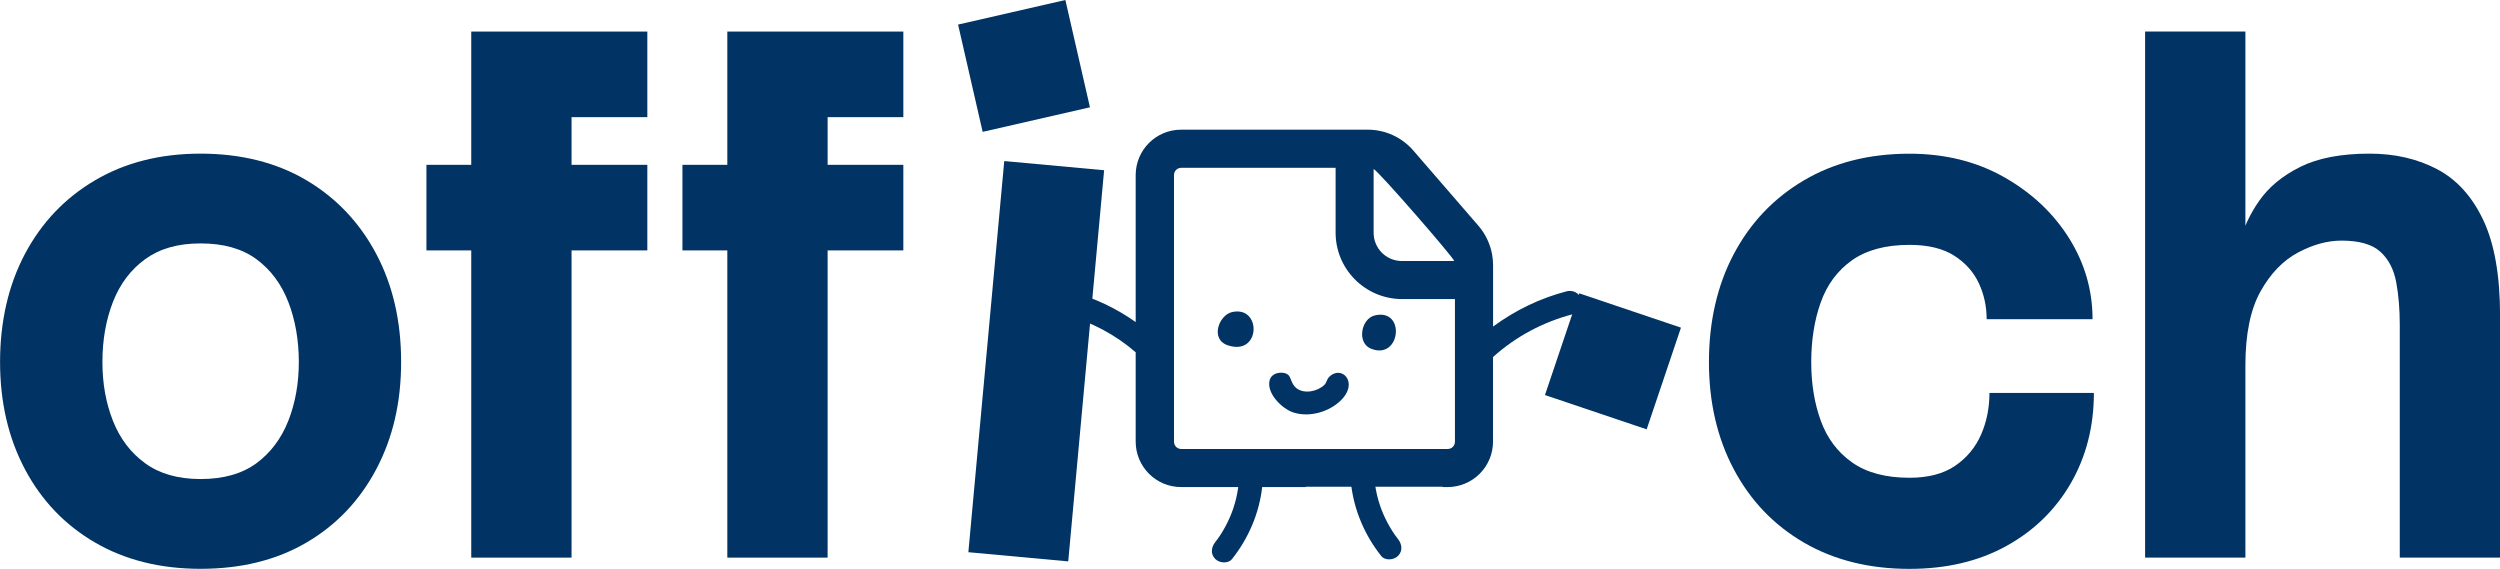
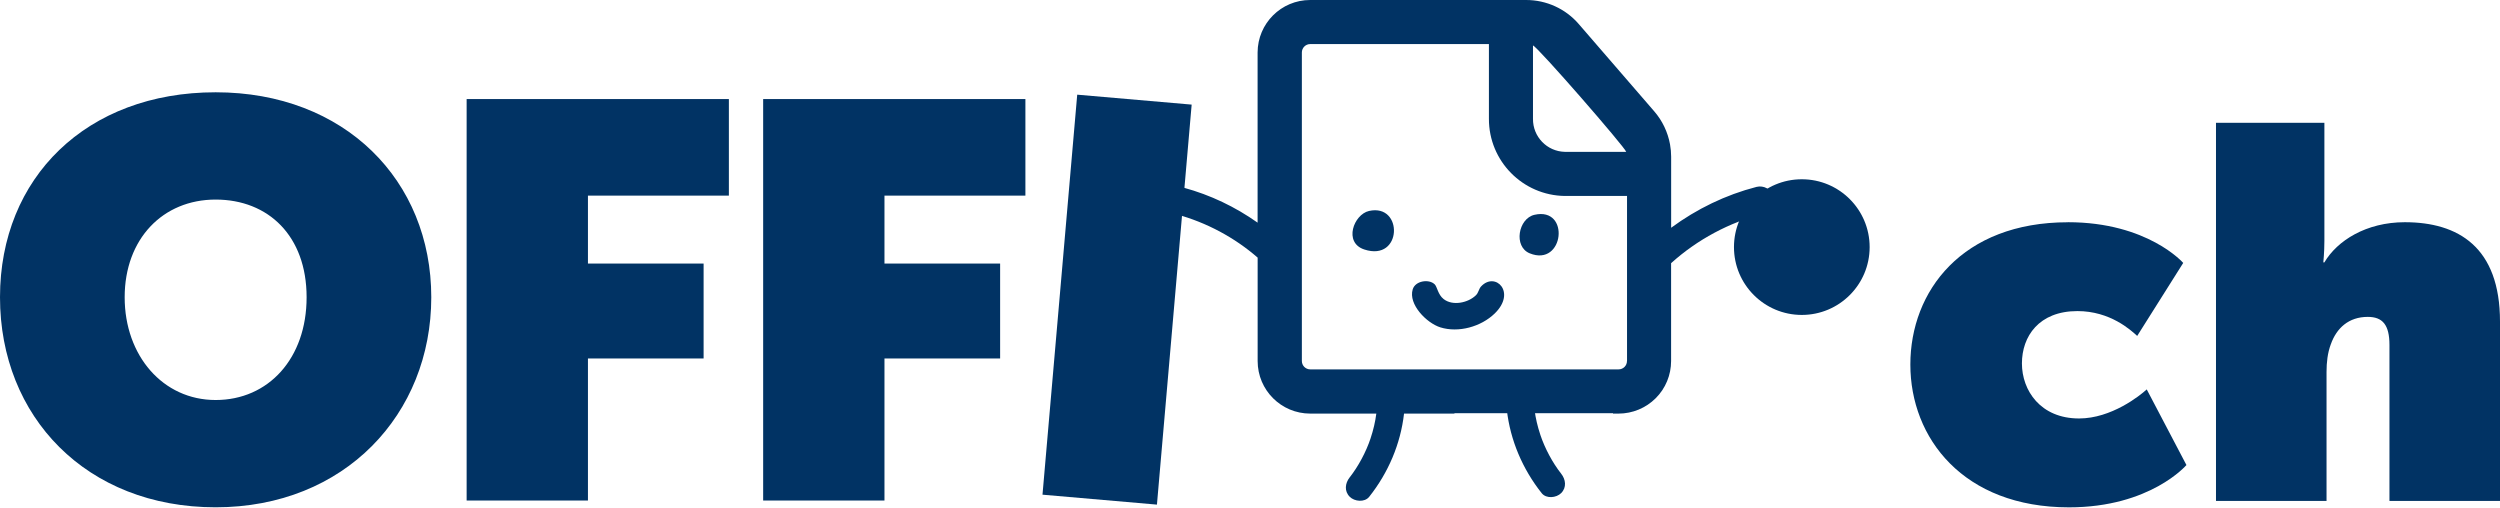
- <svg xmlns="http://www.w3.org/2000/svg" id="Layer_2" viewBox="0 0 411.03 93.52">
+ <svg xmlns="http://www.w3.org/2000/svg" id="Layer_2" viewBox="0 0 513.36 104.17">
  <defs>
    <style>.cls-1{fill:#013364;}</style>
  </defs>
  <g id="Layer_1-2">
-     <path class="cls-1" d="M32.98,93.52c-6.61,0-12.4-1.44-17.35-4.32s-8.8-6.9-11.53-12.05c-2.73-5.15-4.09-11.03-4.09-17.64s1.36-12.61,4.09-17.76c2.73-5.15,6.57-9.19,11.53-12.11,4.96-2.92,10.74-4.38,17.35-4.38s12.49,1.46,17.41,4.38c4.92,2.92,8.74,6.96,11.47,12.11,2.73,5.15,4.09,11.07,4.09,17.76s-1.37,12.49-4.09,17.64c-2.73,5.15-6.55,9.17-11.47,12.05-4.92,2.88-10.72,4.32-17.41,4.32ZM32.98,78.76c3.77,0,6.82-.87,9.17-2.59,2.34-1.73,4.09-4.05,5.25-6.98,1.15-2.92,1.73-6.15,1.73-9.69s-.58-6.9-1.73-9.86c-1.15-2.96-2.9-5.3-5.25-7.03-2.35-1.73-5.4-2.59-9.17-2.59s-6.73.87-9.11,2.59c-2.38,1.73-4.15,4.08-5.3,7.03-1.15,2.96-1.73,6.25-1.73,9.86s.58,6.77,1.73,9.69c1.15,2.92,2.92,5.25,5.3,6.98,2.38,1.73,5.42,2.59,9.11,2.59Z" />
-     <path class="cls-1" d="M70.11,27.1h36.32v14.07h-36.32v-14.07ZM77.49,5.19h28.94v14.07h-12.46v72.42h-16.49V5.19Z" />
-     <path class="cls-1" d="M112.2,27.1h36.32v14.07h-36.32v-14.07ZM119.58,5.19h28.94v14.07h-12.45v72.42h-16.49V5.19Z" />
-     <path class="cls-1" d="M157.52,4.04l17.64-4.04,4.04,17.64-17.64,4.04-4.04-17.64ZM165.11,26.48l16.42,1.51-5.9,64.31-16.42-1.51,5.9-64.31Z" />
-     <path class="cls-1" d="M259.65,48.23l16.72,5.64-5.64,16.72-16.72-5.64,5.64-16.72Z" />
-     <path class="cls-1" d="M344.26,64.58c0,5.54-1.27,10.49-3.8,14.88-2.54,4.38-6.07,7.82-10.61,10.32-4.54,2.5-9.84,3.75-15.91,3.75-6.61,0-12.4-1.44-17.35-4.32s-8.8-6.9-11.53-12.05c-2.73-5.15-4.09-11.03-4.09-17.64s1.36-12.61,4.09-17.76c2.73-5.15,6.57-9.19,11.53-12.11,4.96-2.92,10.74-4.38,17.35-4.38,5.84,0,11.03,1.29,15.57,3.86,4.54,2.58,8.09,5.92,10.67,10.03,2.57,4.11,3.86,8.55,3.86,13.32h-17.41c0-2.08-.42-4.04-1.27-5.88s-2.19-3.36-4.04-4.55c-1.85-1.19-4.31-1.79-7.38-1.79-3.92,0-7.07.85-9.46,2.54-2.38,1.69-4.09,4-5.13,6.92-1.04,2.92-1.56,6.19-1.56,9.8s.52,6.75,1.56,9.63,2.75,5.17,5.13,6.86c2.38,1.69,5.54,2.54,9.46,2.54,3.07,0,5.57-.65,7.5-1.96,1.92-1.31,3.34-3.02,4.27-5.13.92-2.11,1.38-4.4,1.38-6.86h17.18Z" />
-     <path class="cls-1" d="M352.68,5.19h16.49v86.49h-16.49V5.19ZM369.17,60.08l-1.85-13.26c0-2,.29-4.23.87-6.69.58-2.46,1.65-4.82,3.23-7.09,1.58-2.27,3.82-4.13,6.75-5.59,2.92-1.46,6.73-2.19,11.42-2.19,4.15,0,7.84.85,11.07,2.54,3.23,1.69,5.77,4.48,7.61,8.36,1.84,3.88,2.77,9.13,2.77,15.74v39.78h-16.49v-38.28c0-2.54-.19-4.86-.58-6.98-.39-2.11-1.25-3.79-2.6-5.02-1.35-1.23-3.48-1.84-6.4-1.84-2.31,0-4.69.65-7.15,1.96-2.46,1.31-4.52,3.44-6.17,6.4-1.65,2.96-2.48,7.02-2.48,12.17Z" />
-     <path class="cls-1" d="M260.01,49.26c-.28-1.04-1.38-1.63-2.41-1.37-4.38,1.13-8.49,3.13-12.12,5.8v-10.1c0-.59-.06-1.18-.16-1.76h0c-.32-1.74-1.09-3.37-2.25-4.71l-10.71-12.38c-1.88-2.17-4.61-3.42-7.49-3.42h-30.68c-4.12,0-7.46,3.33-7.47,7.45v24.18c-3.17-2.24-6.71-3.94-10.48-4.96-.99-.27-2.17.34-2.41,1.37-.24,1.03.31,2.12,1.37,2.41,4.24,1.16,8.23,3.29,11.52,6.15v14.69c0,4.12,3.34,7.47,7.47,7.47h9.39c-.15,1.16-.41,2.31-.83,3.56-.63,1.87-1.73,3.96-2.95,5.49-.66.83-.81,1.96,0,2.77.68.68,2.11.83,2.77,0,2.72-3.43,4.45-7.51,4.95-11.82h7.16v-.05h22.53v.05h.79c1.98,0,3.88-.79,5.28-2.19s2.19-3.3,2.19-5.28v-13.91c3.75-3.38,8.27-5.78,13.16-7.05,1.02-.26,1.64-1.4,1.37-2.41ZM225.84,27.79c.67.19,13.12,14.51,13.25,15.12h-8.73c-2.54-.06-4.55-2.16-4.52-4.7v-10.42ZM239.21,72.63c0,.66-.53,1.19-1.19,1.19h-43.81c-.66,0-1.19-.53-1.19-1.19V28.78c0-.66.53-1.19,1.19-1.19h25.38v10.6c-.03,6.01,4.8,10.91,10.81,10.98h8.81v23.45Z" />
-     <path class="cls-1" d="M211.86,61.7c.4.38.46,1.47,1.29,2.12,1.29,1.01,3.48.54,4.59-.54.38-.37.39-.88.74-1.25,2.01-2.16,5.06.82,1.93,3.84-1.94,1.87-5.12,2.78-7.72,1.96-1.94-.61-4.58-3.26-3.92-5.4.38-1.25,2.32-1.48,3.09-.74Z" />
-     <path class="cls-1" d="M202.56,51.31c4.9-1.11,4.76,7.26-.67,5.47-2.99-.98-1.5-4.98.67-5.47Z" />
-     <path class="cls-1" d="M226.06,51.85c5.12-1.18,4.22,7.46-.67,5.47-2.34-.95-1.63-4.94.67-5.47Z" />
-     <path class="cls-1" d="M226.07,79.58c.15,1.16.41,2.31.83,3.56.63,1.87,1.74,3.96,2.95,5.49.66.83.81,1.96,0,2.77-.68.68-2.11.83-2.77,0-2.72-3.43-4.45-7.51-4.95-11.82h3.94Z" />
+     <path class="cls-1" d="M44.28,18.95c26.52,0,44.28,18.1,44.28,42.09s-17.76,43.13-44.28,43.13S0,85.6,0,61.04,17.76,18.95,44.28,18.95ZM44.28,82.14c10.84,0,18.68-8.53,18.68-21.1s-7.84-20.06-18.68-20.06-18.68,8.07-18.68,20.06,7.84,21.1,18.68,21.1Z" />
+     <path class="cls-1" d="M95.82,20.34h53.85v19.83h-28.94v13.95h23.75v19.49h-23.75v29.17h-24.91V20.34Z" />
+     <path class="cls-1" d="M156.71,20.34h53.85v19.83h-28.94v13.95h23.75v19.49h-23.75v29.17h-24.91V20.34Z" />
+     <path class="cls-1" d="M221.2,19.44l23.5,2.04-7.13,82.14-23.5-2.04,7.13-82.14Z" />
+     <path class="cls-1" d="M424.63,45.63c16.4,0,23.68,8.36,23.68,8.36l-9.45,14.99c-1.3-1.19-5.54-5.1-12.27-5.1-7.93,0-11.4,5.21-11.4,10.75s3.8,11.3,11.73,11.3c6.63,0,12.49-4.67,13.9-5.97l8.15,15.53s-7.39,8.69-24.11,8.69c-21.72,0-32.58-14.23-32.58-29.32s10.64-29.22,32.36-29.22Z" />
+     <path class="cls-1" d="M455.04,25.21h22.26v24.22c0,2.39-.22,4.45-.22,4.45h.22c2.61-4.45,8.58-8.25,16.51-8.25,10.97,0,19.55,5.1,19.55,20.42v36.82h-22.7v-32.04c0-4.13-1.41-5.76-4.45-5.76-3.91,0-6.41,2.28-7.6,5.65-.65,1.74-.87,3.69-.87,5.65v26.5h-22.7V25.21Z" />
+     <path class="cls-1" d="M364.16,40.36c-.41-1.5-2-2.36-3.48-1.98-6.34,1.64-12.27,4.52-17.52,8.39v-14.59c0-.85-.08-1.7-.23-2.54h0c-.46-2.52-1.58-4.87-3.26-6.8l-15.47-17.89C321.49,1.8,317.54,0,313.38,0h-44.34c-5.96,0-10.78,4.82-10.8,10.77v34.95c-4.58-3.24-9.7-5.69-15.14-7.17-1.43-.39-3.14.48-3.48,1.98-.34,1.49.45,3.06,1.98,3.48,6.13,1.67,11.9,4.75,16.65,8.89v21.24c0,5.96,4.83,10.79,10.8,10.79h13.57c-.22,1.68-.6,3.34-1.2,5.14-.9,2.71-2.51,5.73-4.26,7.94-.95,1.2-1.17,2.83,0,4,.98.98,3.05,1.2,4,0,3.93-4.96,6.44-10.85,7.15-17.08h10.35v-.08h32.56v.08h1.14c2.86,0,5.61-1.14,7.63-3.16,2.03-2.02,3.16-4.77,3.16-7.63v-20.1c5.42-4.88,11.95-8.36,19.02-10.19,1.48-.38,2.38-2.02,1.98-3.48ZM314.78,9.33c.97.27,18.96,20.97,19.15,21.85h-12.61c-3.67-.09-6.58-3.12-6.53-6.79v-15.06ZM334.09,74.13c0,.95-.77,1.72-1.72,1.72h-63.32c-.95,0-1.72-.77-1.72-1.72V10.77c0-.95.77-1.72,1.72-1.72h36.69v15.32c-.04,8.68,6.93,15.77,15.62,15.87h12.74v33.89Z" />
+     <path class="cls-1" d="M294.57,58.34c.58.56.67,2.13,1.87,3.07,1.86,1.46,5.03.78,6.63-.78.55-.53.57-1.28,1.06-1.81,2.9-3.12,7.32,1.18,2.79,5.56-2.8,2.71-7.41,4.01-11.16,2.84-2.8-.88-6.61-4.72-5.67-7.8.55-1.81,3.36-2.14,4.47-1.07Z" />
+     <path class="cls-1" d="M281.12,43.32c7.08-1.6,6.88,10.49-.97,7.91-4.32-1.42-2.17-7.2.97-7.91Z" />
+     <path class="cls-1" d="M315.09,44.11c7.4-1.7,6.1,10.78-.97,7.91-3.38-1.37-2.36-7.15.97-7.91Z" />
+     <path class="cls-1" d="M315.11,84.18c.22,1.68.6,3.34,1.2,5.14.9,2.71,2.51,5.73,4.26,7.94.95,1.2,1.17,2.83,0,4-.99.98-3.05,1.2-4,0-3.93-4.96-6.44-10.85-7.15-17.08h5.69Z" />
+     <circle class="cls-1" cx="369.99" cy="50.74" r="13.93" />
  </g>
</svg>
